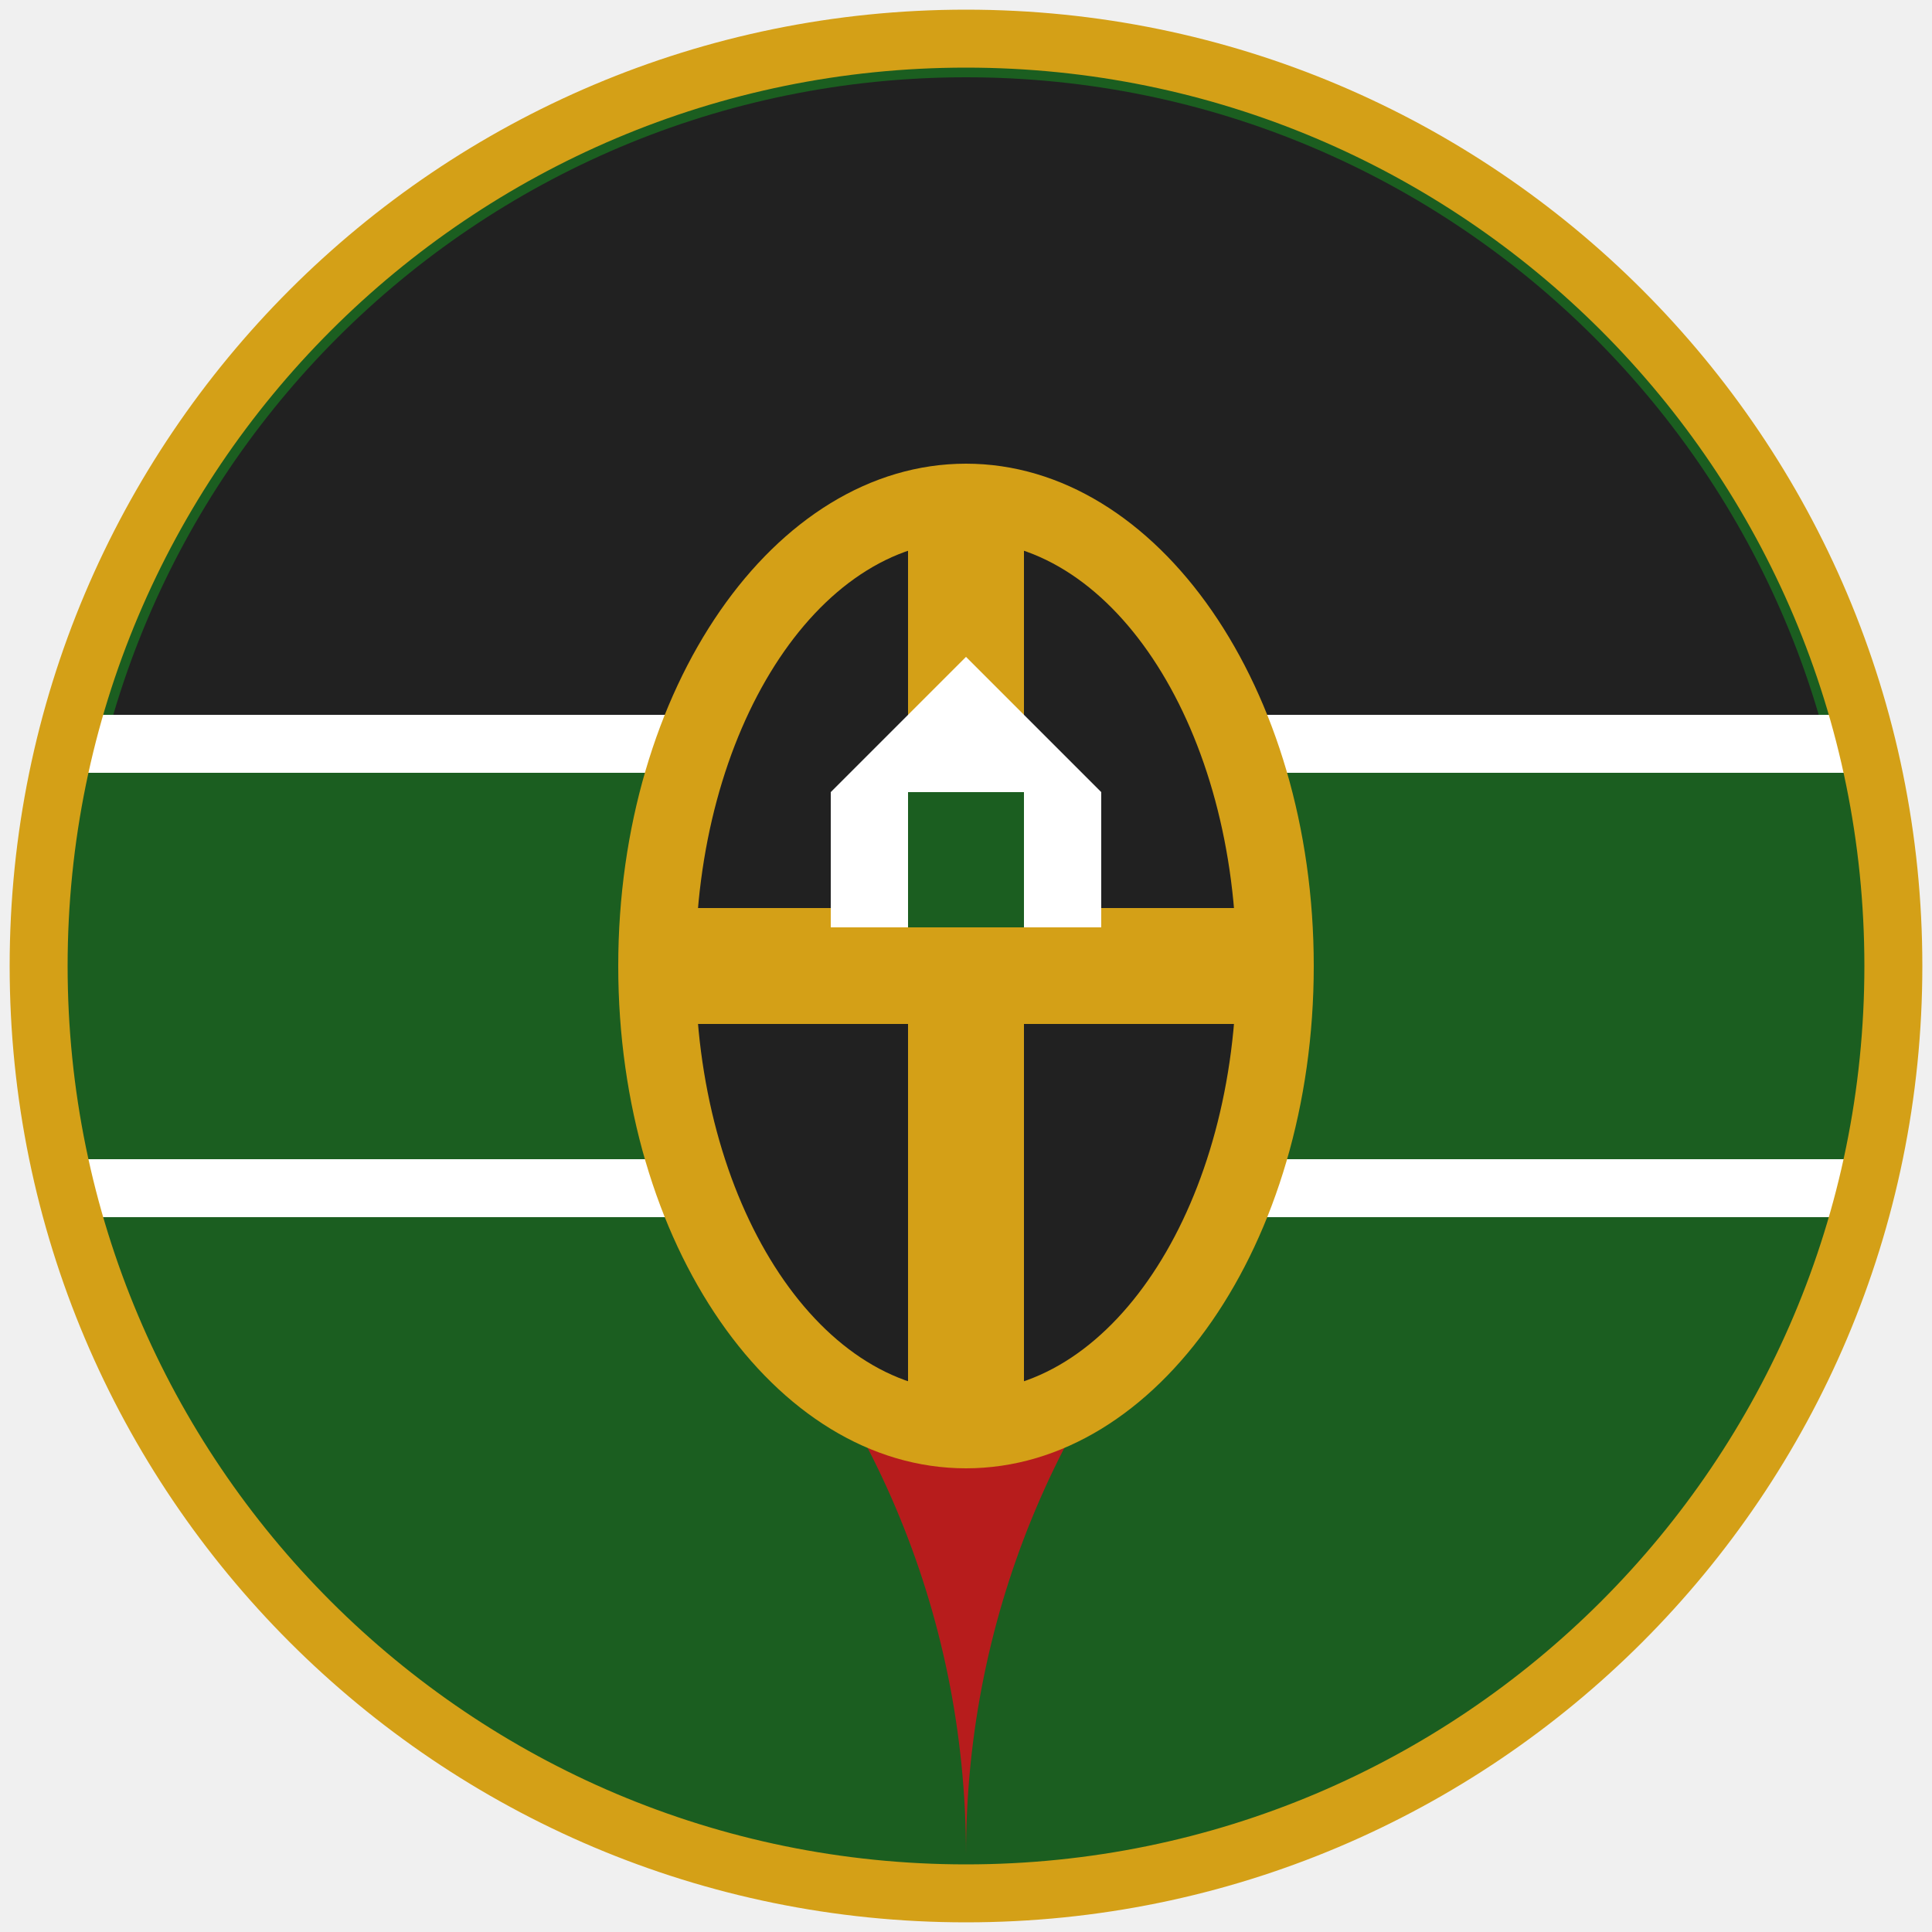
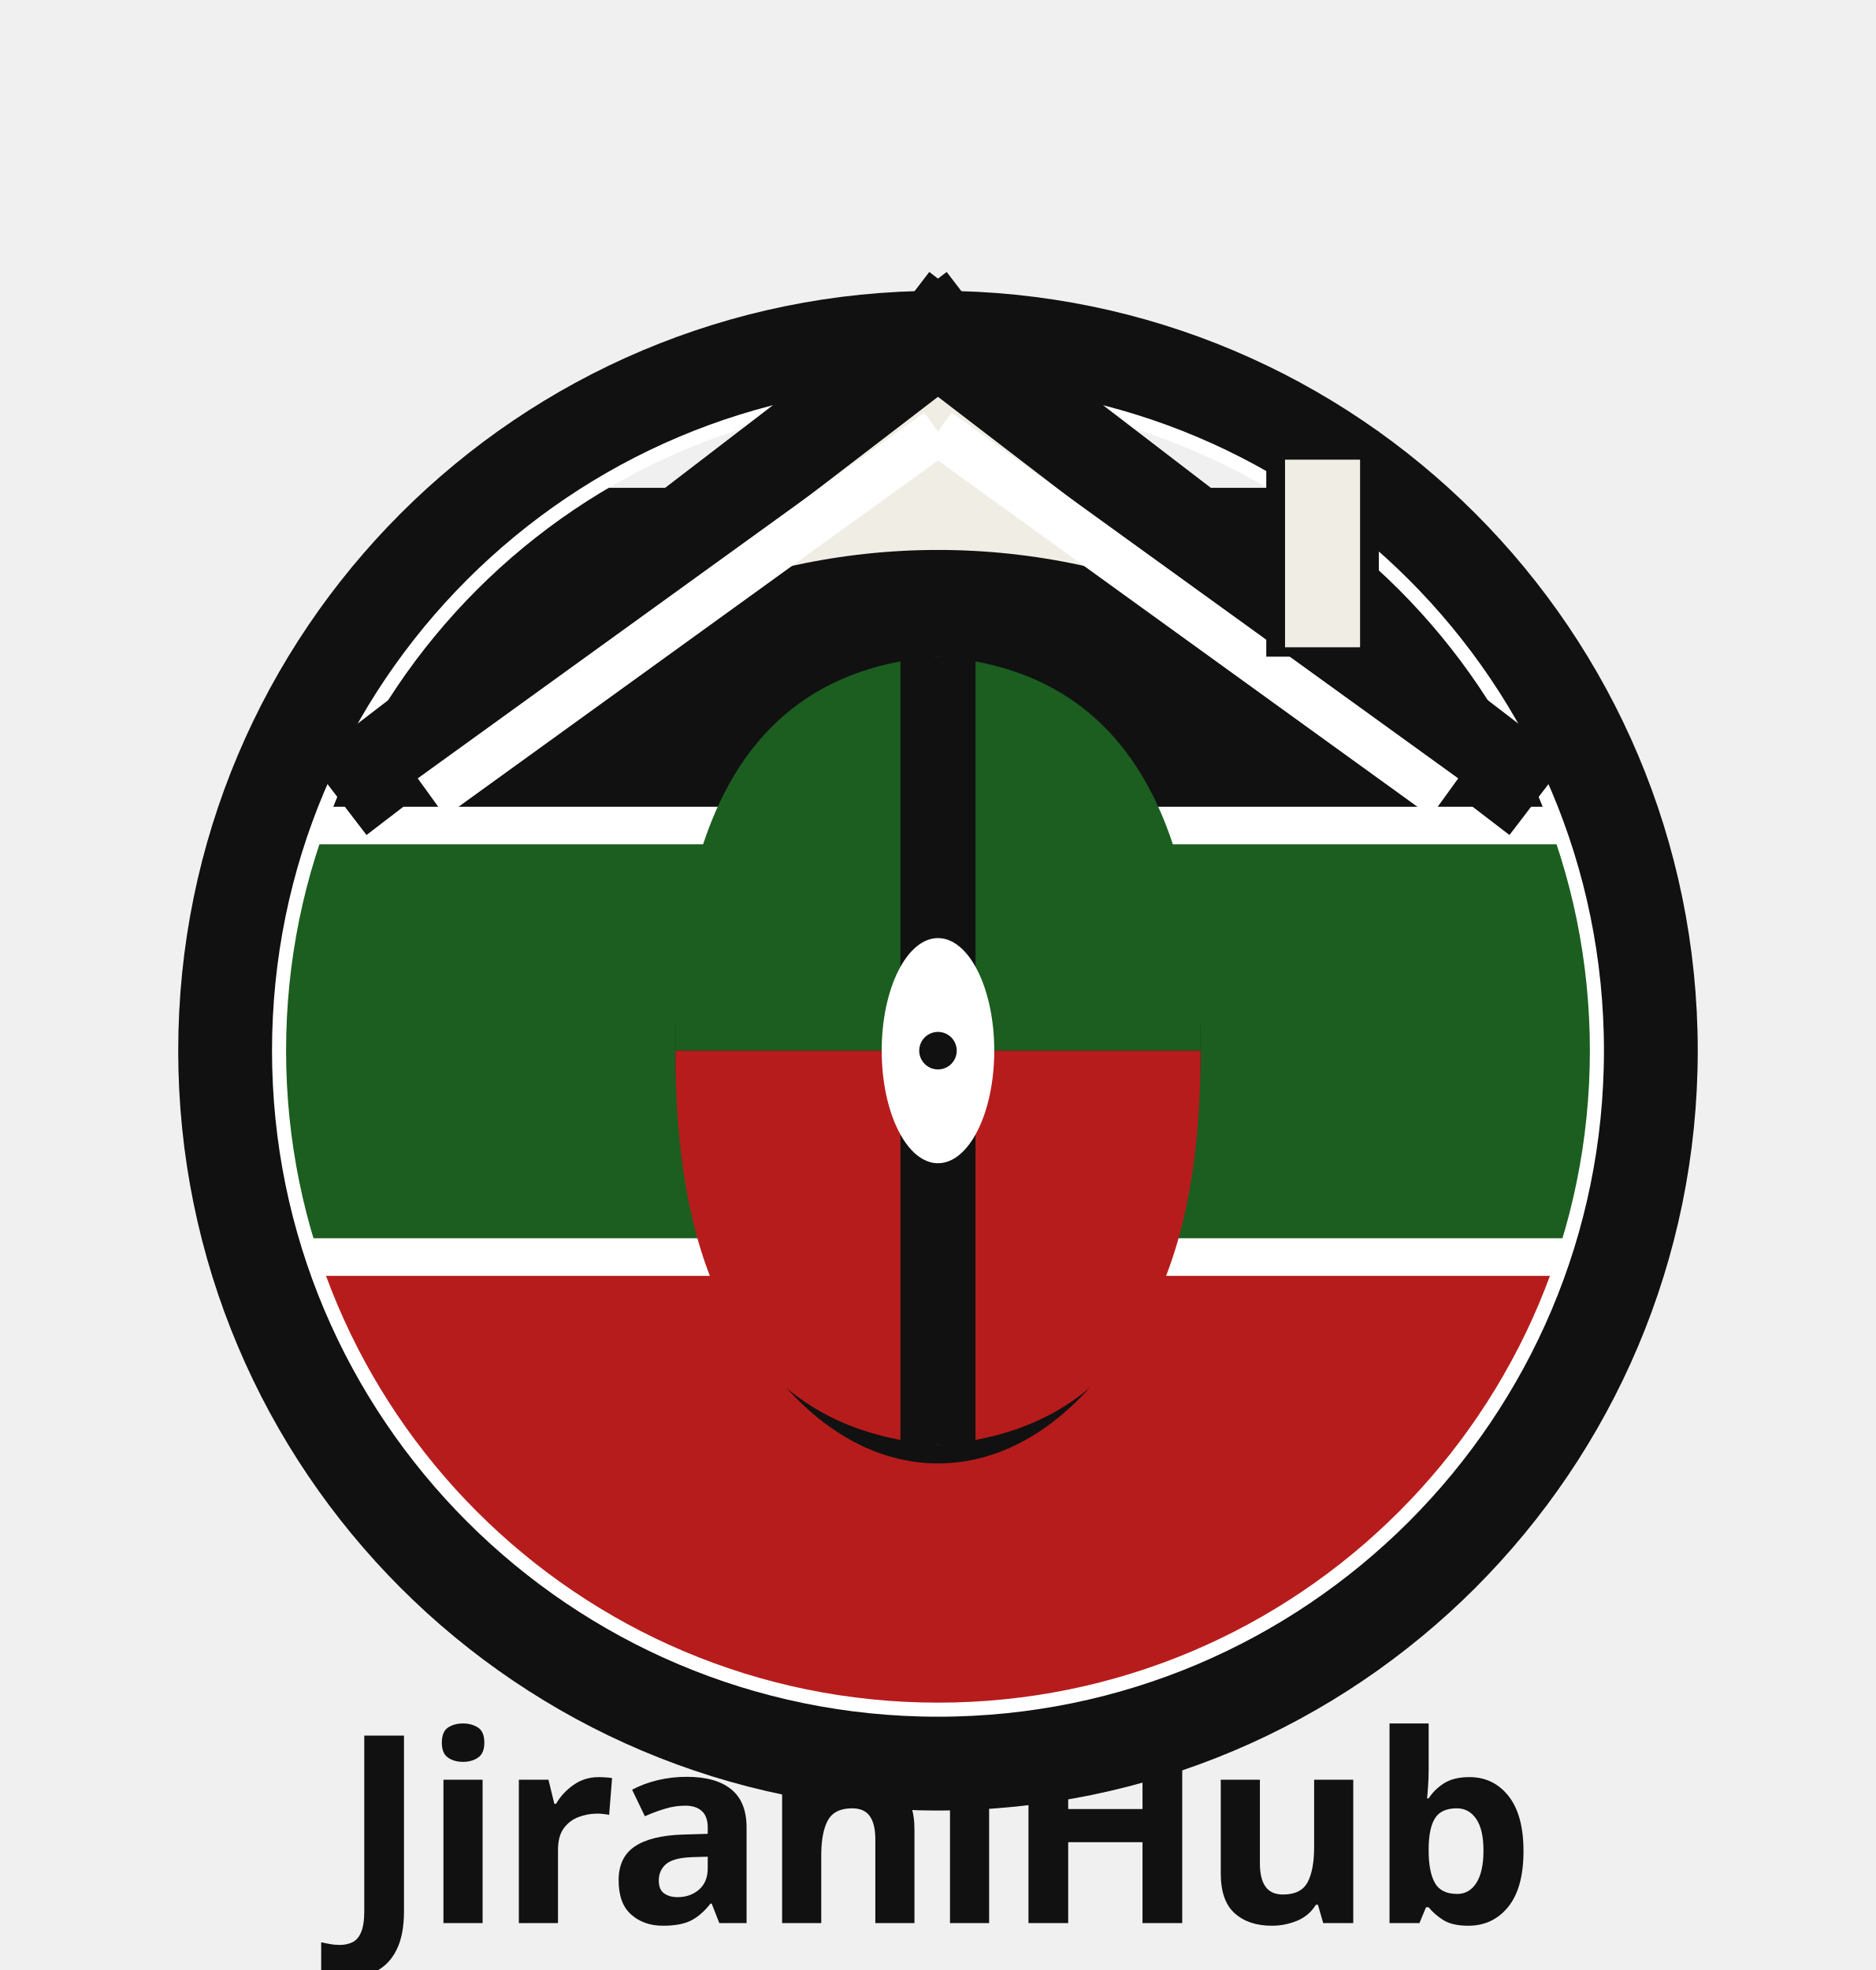
- <svg xmlns="http://www.w3.org/2000/svg" viewBox="0 0 100 100" width="100" height="100">
-   <circle cx="50" cy="50" r="48" fill="#1B5E20" />
-   <path d="M50 4 A46 46 0 0 1 96 50 L50 50 Z" fill="#212121" />
-   <path d="M50 4 A46 46 0 0 0 4 50 L50 50 Z" fill="#212121" />
-   <path d="M50 96 A46 46 0 0 0 4 50 L50 50 Z" fill="#B71C1C" />
-   <path d="M50 96 A46 46 0 0 1 96 50 L50 50 Z" fill="#B71C1C" />
-   <rect x="4" y="38" width="92" height="24" fill="#1B5E20" />
-   <rect x="4" y="37" width="92" height="3" fill="#FFFFFF" />
-   <rect x="4" y="60" width="92" height="3" fill="#FFFFFF" />
-   <ellipse cx="50" cy="50" rx="18" ry="26" fill="#D4A017" />
-   <ellipse cx="50" cy="50" rx="14" ry="22" fill="#212121" />
-   <rect x="47" y="28" width="6" height="44" fill="#D4A017" />
-   <rect x="36" y="47" width="28" height="6" fill="#D4A017" />
-   <polygon points="50,34 57,41 57,48 43,48 43,41" fill="#FFFFFF" />
-   <rect x="47" y="41" width="6" height="7" fill="#1B5E20" />
-   <circle cx="50" cy="50" r="48" fill="none" stroke="#D4A017" stroke-width="3" />
+ <svg xmlns="http://www.w3.org/2000/svg" viewBox="0 0 200 210" width="200" height="210">
+   <defs>
+     <clipPath id="innerCircle">
+       <circle cx="100" cy="112" r="72" />
+     </clipPath>
+     <clipPath id="shieldClip">
+       <ellipse cx="100" cy="112" rx="28" ry="44" />
+     </clipPath>
+   </defs>
+   <rect x="28" y="52" width="144" height="52" fill="#111111" clip-path="url(#innerCircle)" />
+   <rect x="28" y="88" width="144" height="48" fill="#1B5E20" clip-path="url(#innerCircle)" />
+   <rect x="28" y="136" width="144" height="52" fill="#B71C1C" clip-path="url(#innerCircle)" />
+   <rect x="28" y="86" width="144" height="4" fill="#ffffff" clip-path="url(#innerCircle)" />
+   <rect x="28" y="132" width="144" height="4" fill="#ffffff" clip-path="url(#innerCircle)" />
+   <ellipse cx="100" cy="112" rx="28" ry="44" fill="#111111" />
+   <path d="M72 112 Q72 72 100 70 L100 112 Z" fill="#1B5E20" />
+   <path d="M128 112 Q128 72 100 70 L100 112 Z" fill="#1B5E20" />
+   <path d="M72 112 Q72 152 100 154 L100 112 Z" fill="#B71C1C" />
+   <path d="M128 112 Q128 152 100 154 L100 112 Z" fill="#B71C1C" />
+   <rect x="96" y="70" width="8" height="84" fill="#111111" clip-path="url(#shieldClip)" />
+   <ellipse cx="100" cy="112" rx="6" ry="12" fill="#ffffff" />
+   <circle cx="100" cy="112" r="2" fill="#111111" />
+   <circle cx="100" cy="112" r="72" fill="none" stroke="#ffffff" stroke-width="5" />
+   <circle cx="100" cy="112" r="76" fill="none" stroke="#111111" stroke-width="10" />
+   <path d="M100 36 L160 82 A76 76 0 0 0 40 82 Z" fill="#f0ede5" />
+   <path d="M100 42 L154 83 A72 72 0 0 0 46 83 Z" fill="#f0ede5" />
+   <line x1="100" y1="36" x2="40" y2="82" stroke="#111111" stroke-width="10" stroke-linecap="square" />
+   <line x1="100" y1="36" x2="160" y2="82" stroke="#111111" stroke-width="10" stroke-linecap="square" />
+   <line x1="100" y1="46" x2="46" y2="85" stroke="#ffffff" stroke-width="5" />
+   <line x1="100" y1="46" x2="154" y2="85" stroke="#ffffff" stroke-width="5" />
+   <rect x="135" y="46" width="12" height="24" fill="#111111" />
+   <rect x="137" y="49" width="8" height="20" fill="#f0ede5" />
+   <circle cx="100" cy="36" r="5" fill="#111111" />
+   <text x="100" y="205" text-anchor="middle" font-family="'Plus Jakarta Sans', 'IBM Plex Sans', Arial Black, sans-serif" font-weight="800" font-size="28" fill="#111111" letter-spacing="-0.5">JiraniHub</text>
</svg>
